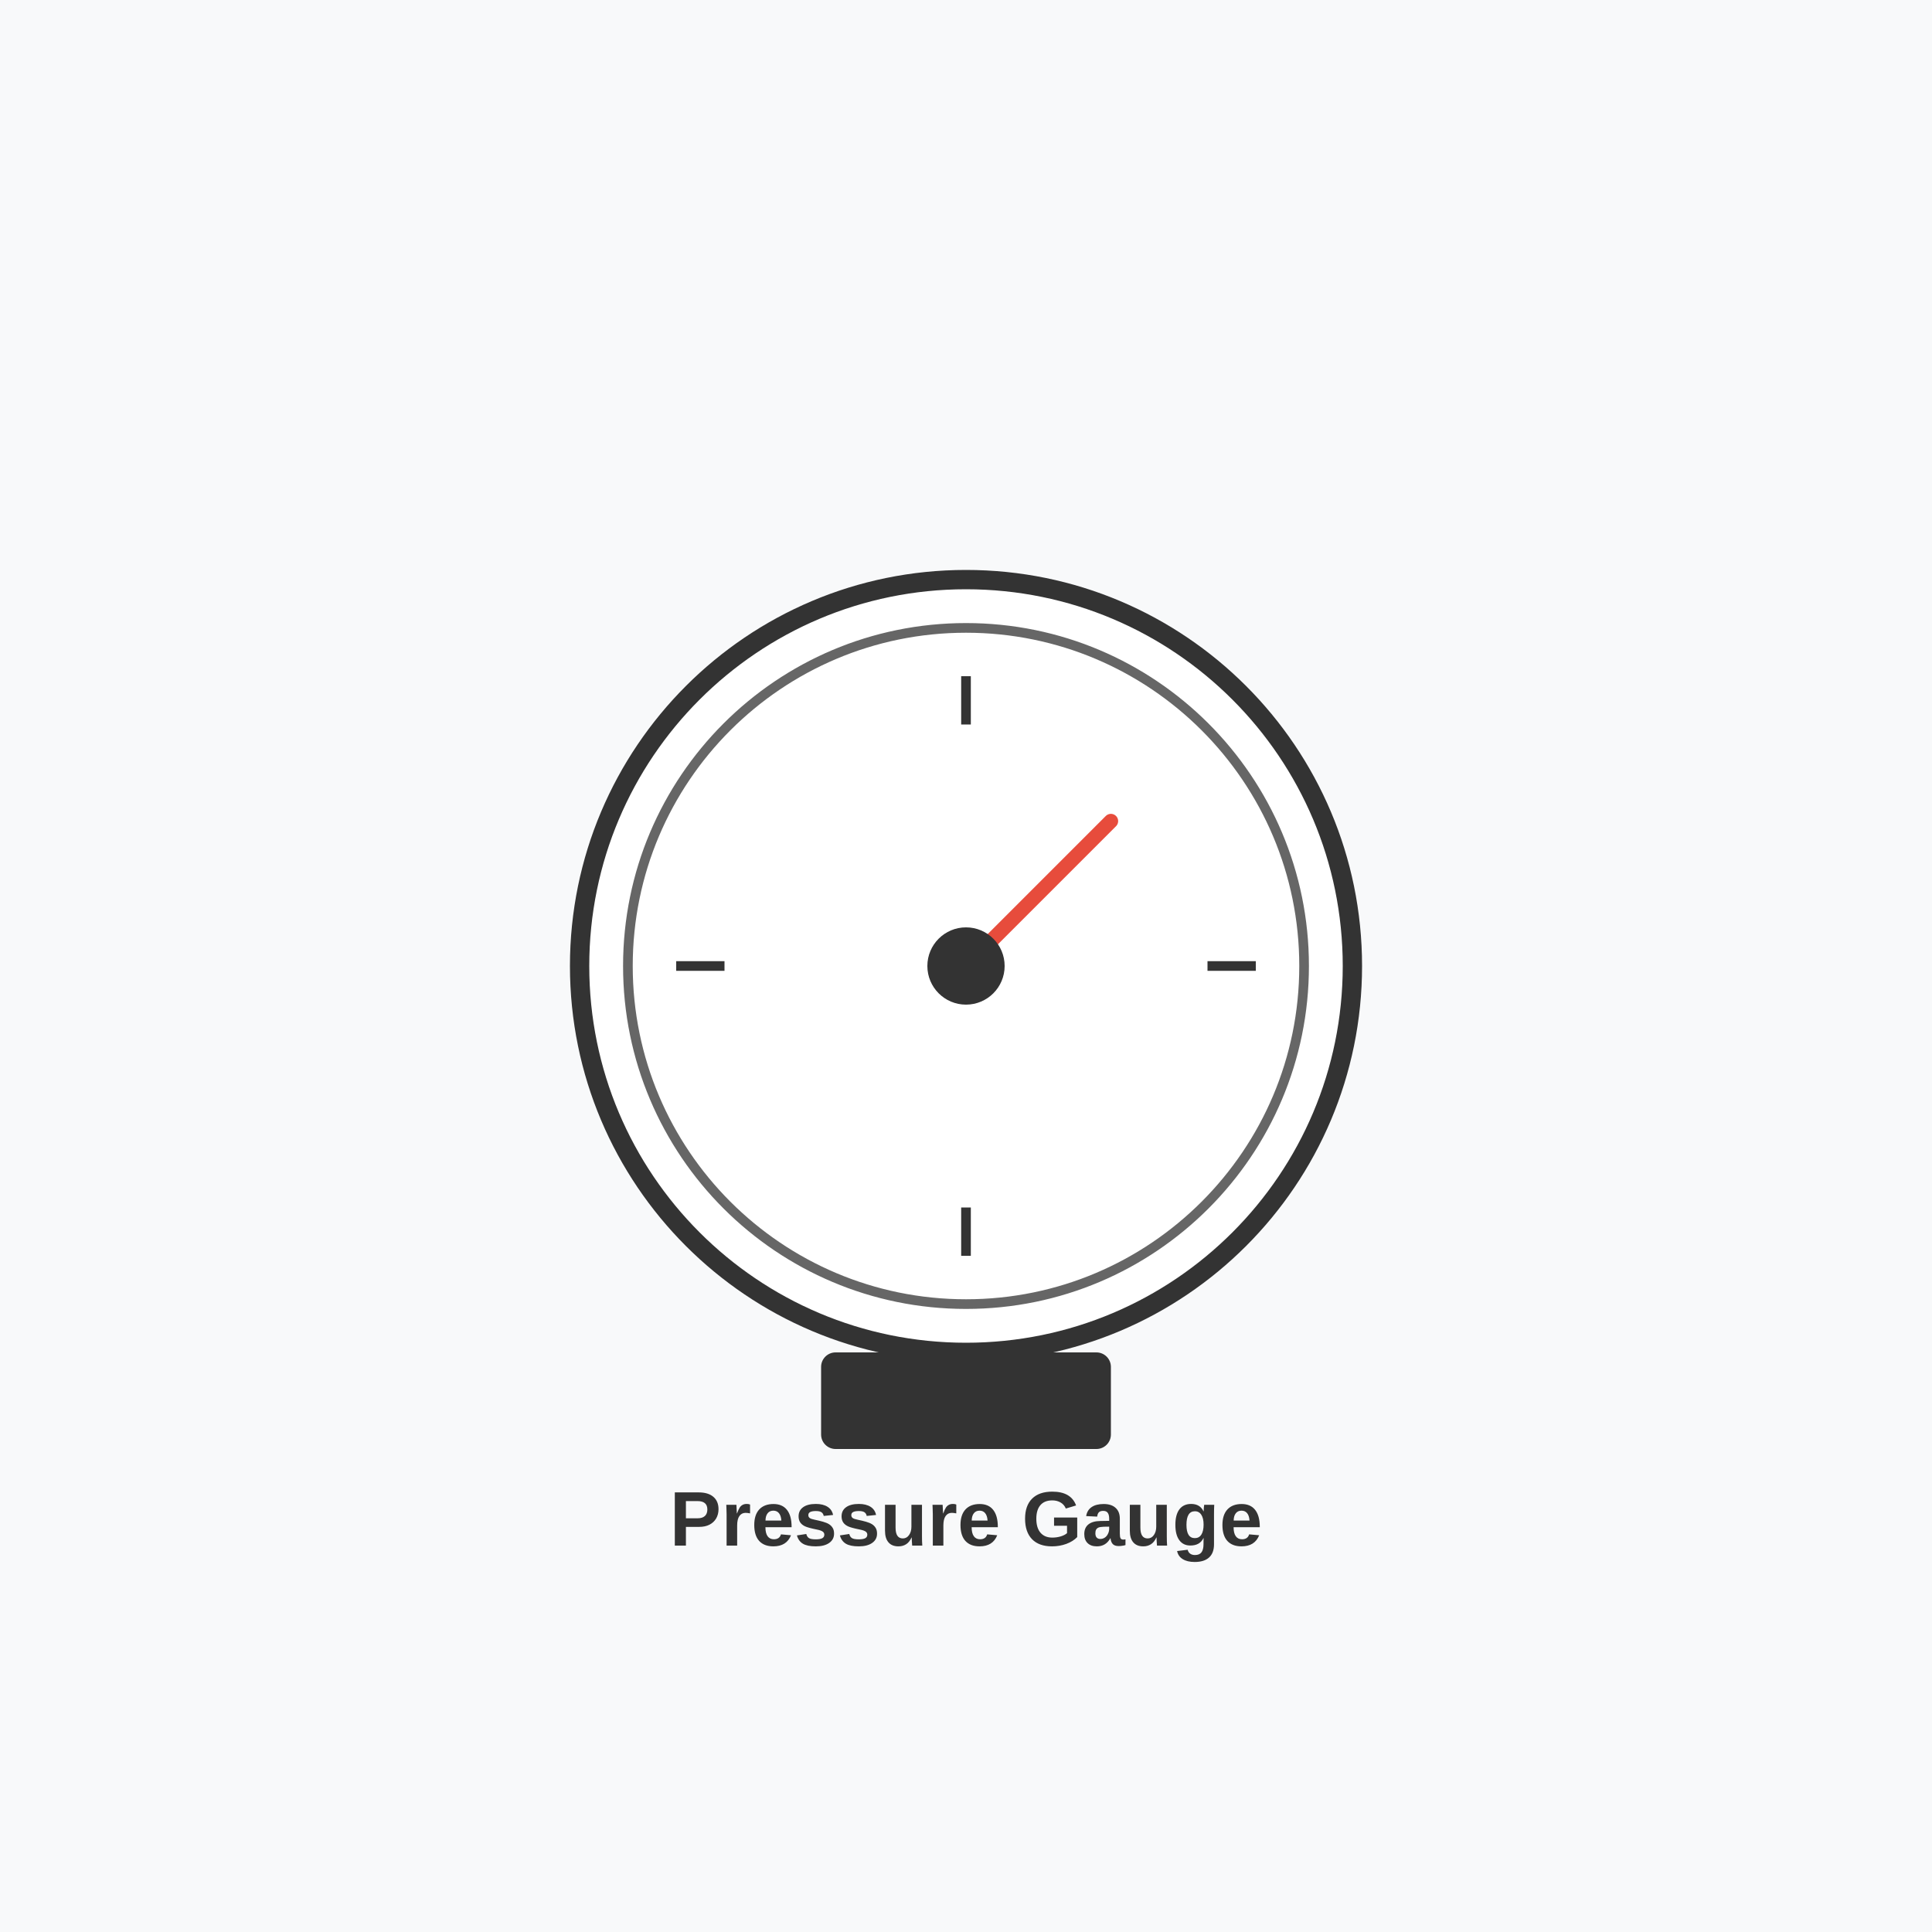
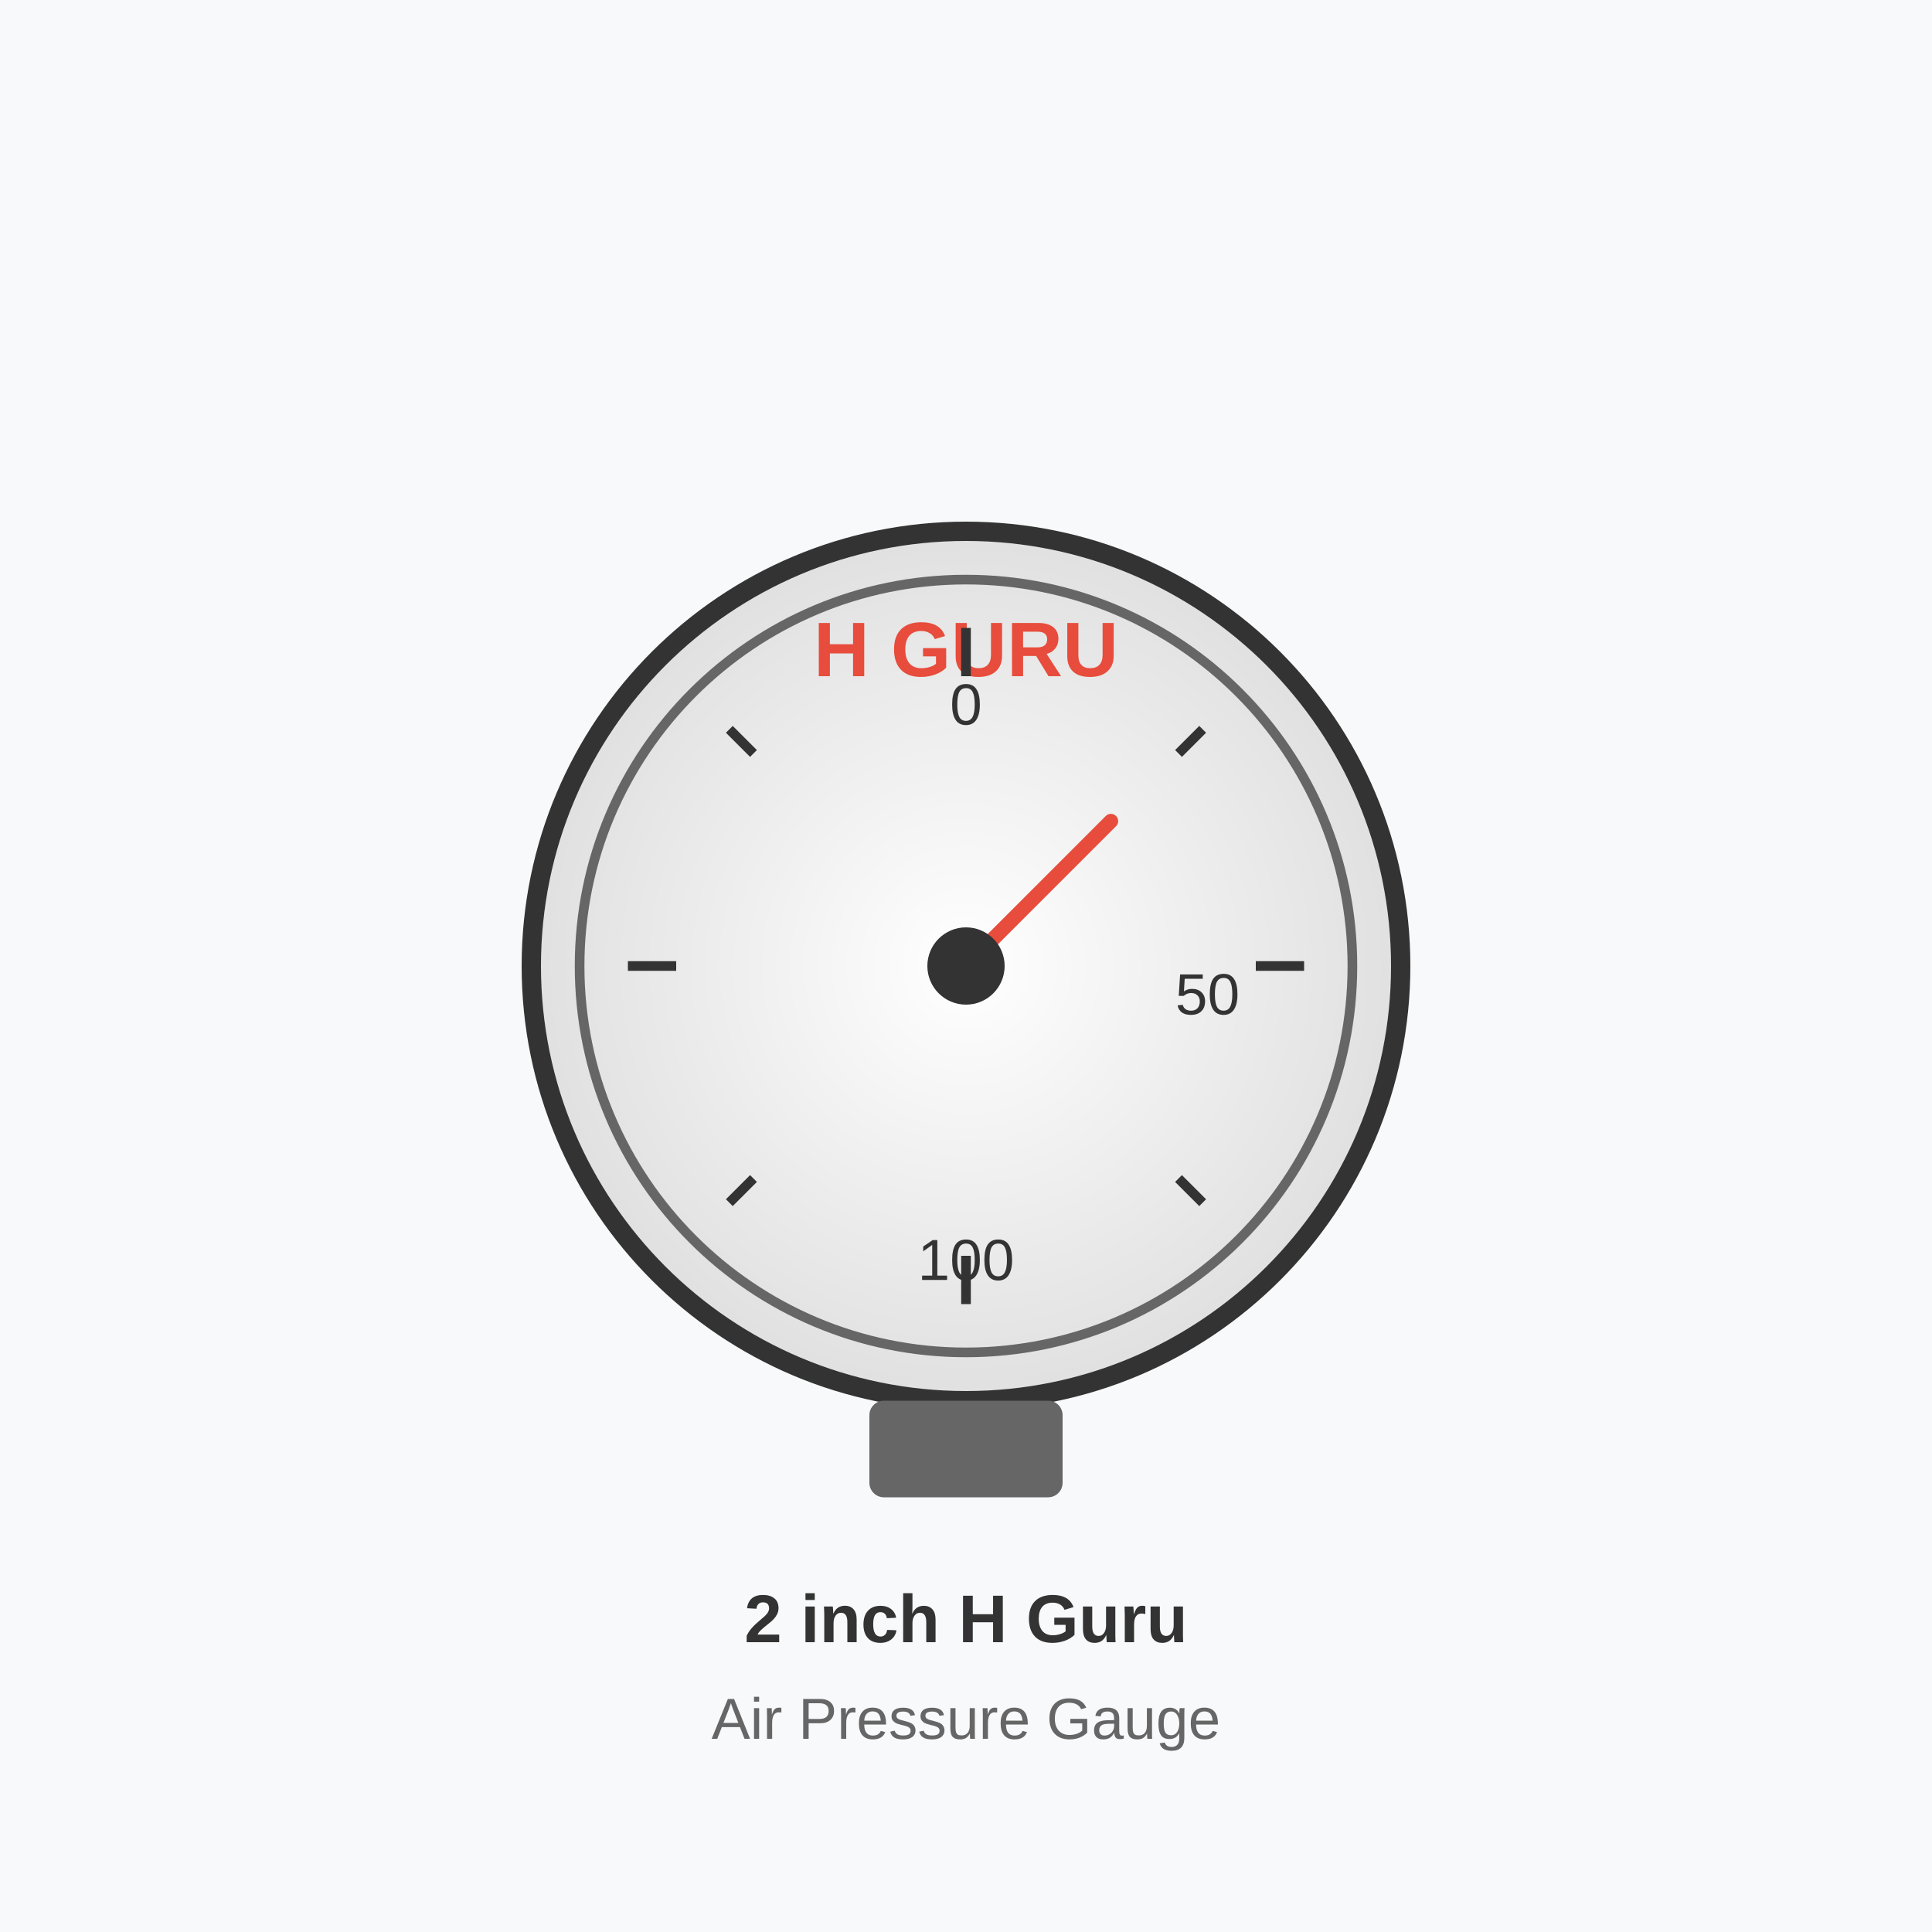
<svg xmlns="http://www.w3.org/2000/svg" width="400" height="400" viewBox="0 0 400 400">
+   <defs>
+     <radialGradient id="gaugeGrad" cx="50%" cy="50%" r="50%">
+       <stop offset="0%" style="stop-color:#ffffff" />
+       <stop offset="100%" style="stop-color:#e0e0e0" />
+     </radialGradient>
+   </defs>
  <rect width="400" height="400" fill="#f8f9fa" />
-   <circle cx="200" cy="200" r="80" fill="#fff" stroke="#333" stroke-width="4" />
-   <circle cx="200" cy="200" r="70" fill="none" stroke="#666" stroke-width="2" />
-   <g stroke="#333" stroke-width="2">
-     <line x1="200" y1="140" x2="200" y2="150" />
-     <line x1="260" y1="200" x2="250" y2="200" />
-     <line x1="200" y1="260" x2="200" y2="250" />
-     <line x1="140" y1="200" x2="150" y2="200" />
+   <circle cx="200" cy="200" r="90" fill="url(#gaugeGrad)" stroke="#333" stroke-width="4" />
+   <circle cx="200" cy="200" r="80" fill="none" stroke="#666" stroke-width="2" />
+   <text x="200" y="140" text-anchor="middle" font-family="Arial" font-size="16" font-weight="bold" fill="#e74c3c">H GURU</text>
+   <g stroke="#333" stroke-width="2" fill="none">
+     <line x1="200" y1="130" x2="200" y2="140" />
+     <line x1="270" y1="200" x2="260" y2="200" />
+     <line x1="200" y1="270" x2="200" y2="260" />
+     <line x1="130" y1="200" x2="140" y2="200" />
+     <line x1="249" y1="151" x2="244" y2="156" />
+     <line x1="249" y1="249" x2="244" y2="244" />
+     <line x1="151" y1="249" x2="156" y2="244" />
+     <line x1="151" y1="151" x2="156" y2="156" />
  </g>
+   <text x="200" y="150" text-anchor="middle" font-family="Arial" font-size="12" fill="#333">0</text>
+   <text x="250" y="210" text-anchor="middle" font-family="Arial" font-size="12" fill="#333">50</text>
+   <text x="200" y="265" text-anchor="middle" font-family="Arial" font-size="12" fill="#333">100</text>
  <line x1="200" y1="200" x2="230" y2="170" stroke="#e74c3c" stroke-width="3" stroke-linecap="round" />
  <circle cx="200" cy="200" r="8" fill="#333" />
-   <rect x="170" y="280" width="60" height="20" fill="#333" rx="3" />
-   <text x="200" y="320" text-anchor="middle" font-family="Arial" font-size="16" font-weight="bold" fill="#333">Pressure Gauge</text>
+   <rect x="180" y="290" width="40" height="20" fill="#666" rx="3" />
+   <text x="200" y="340" text-anchor="middle" font-family="Arial" font-size="14" font-weight="bold" fill="#333">2 inch H Guru</text>
+   <text x="200" y="360" text-anchor="middle" font-family="Arial" font-size="12" fill="#666">Air Pressure Gauge</text>
</svg>
